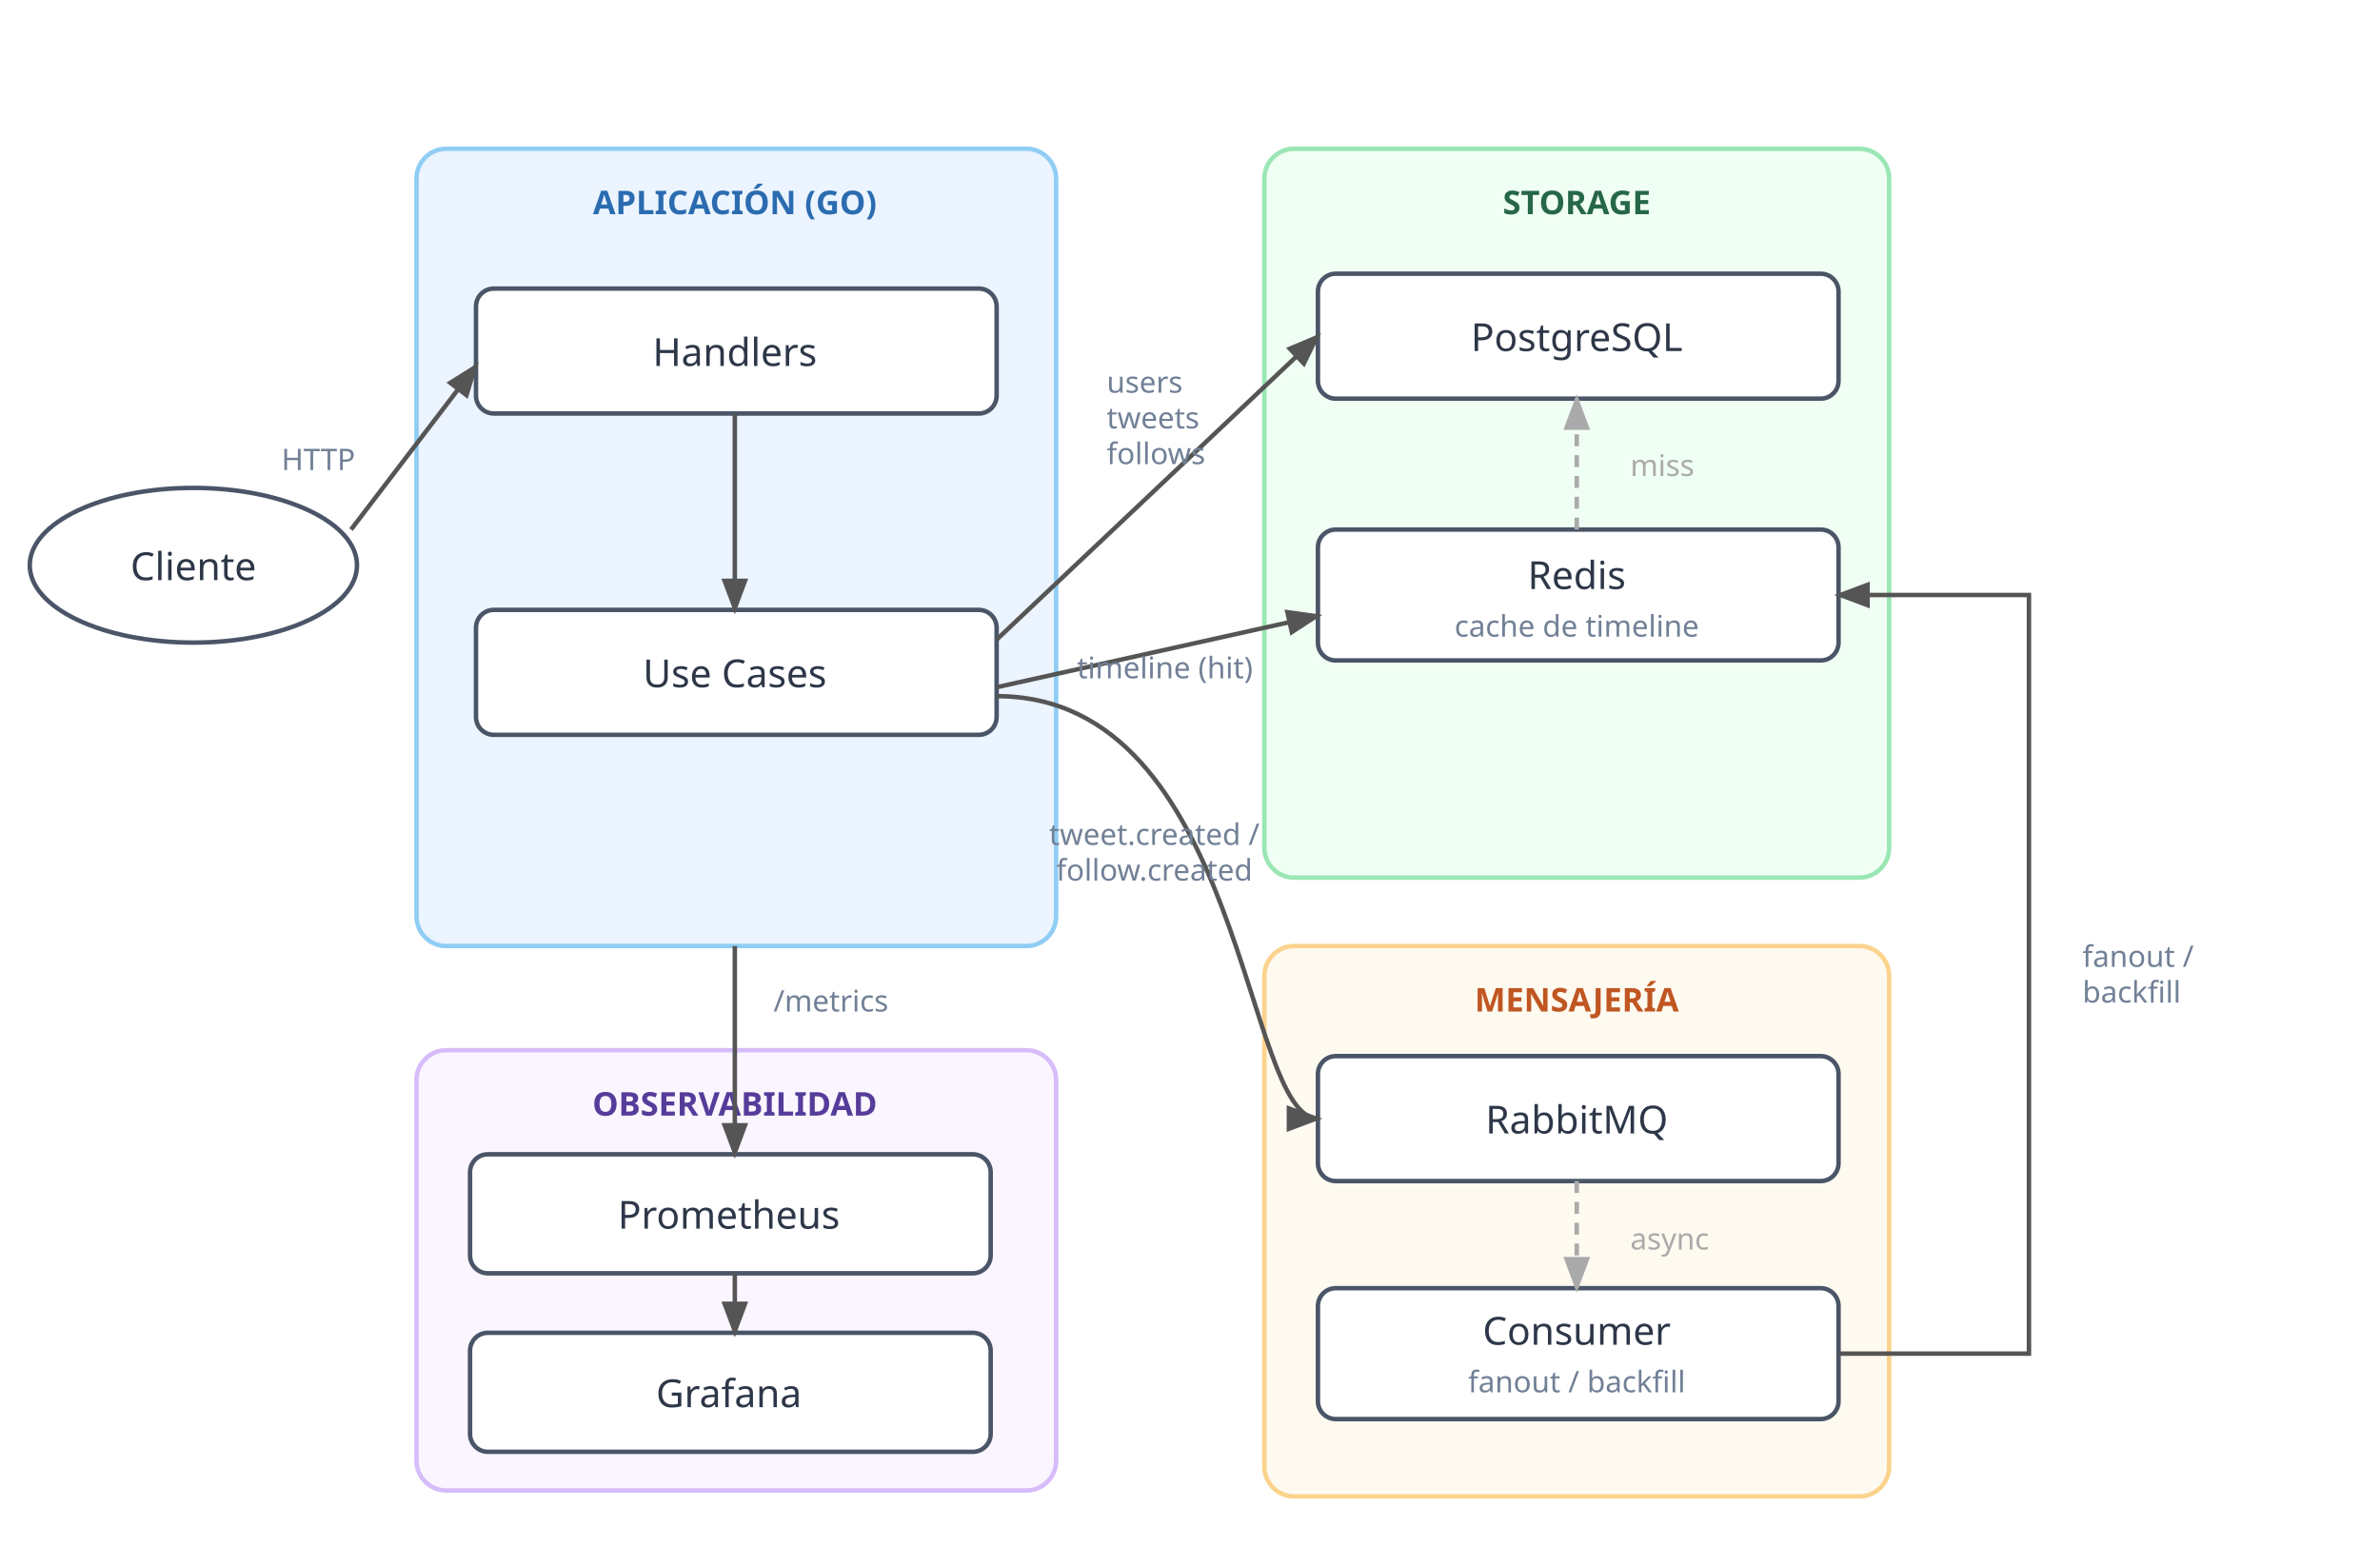
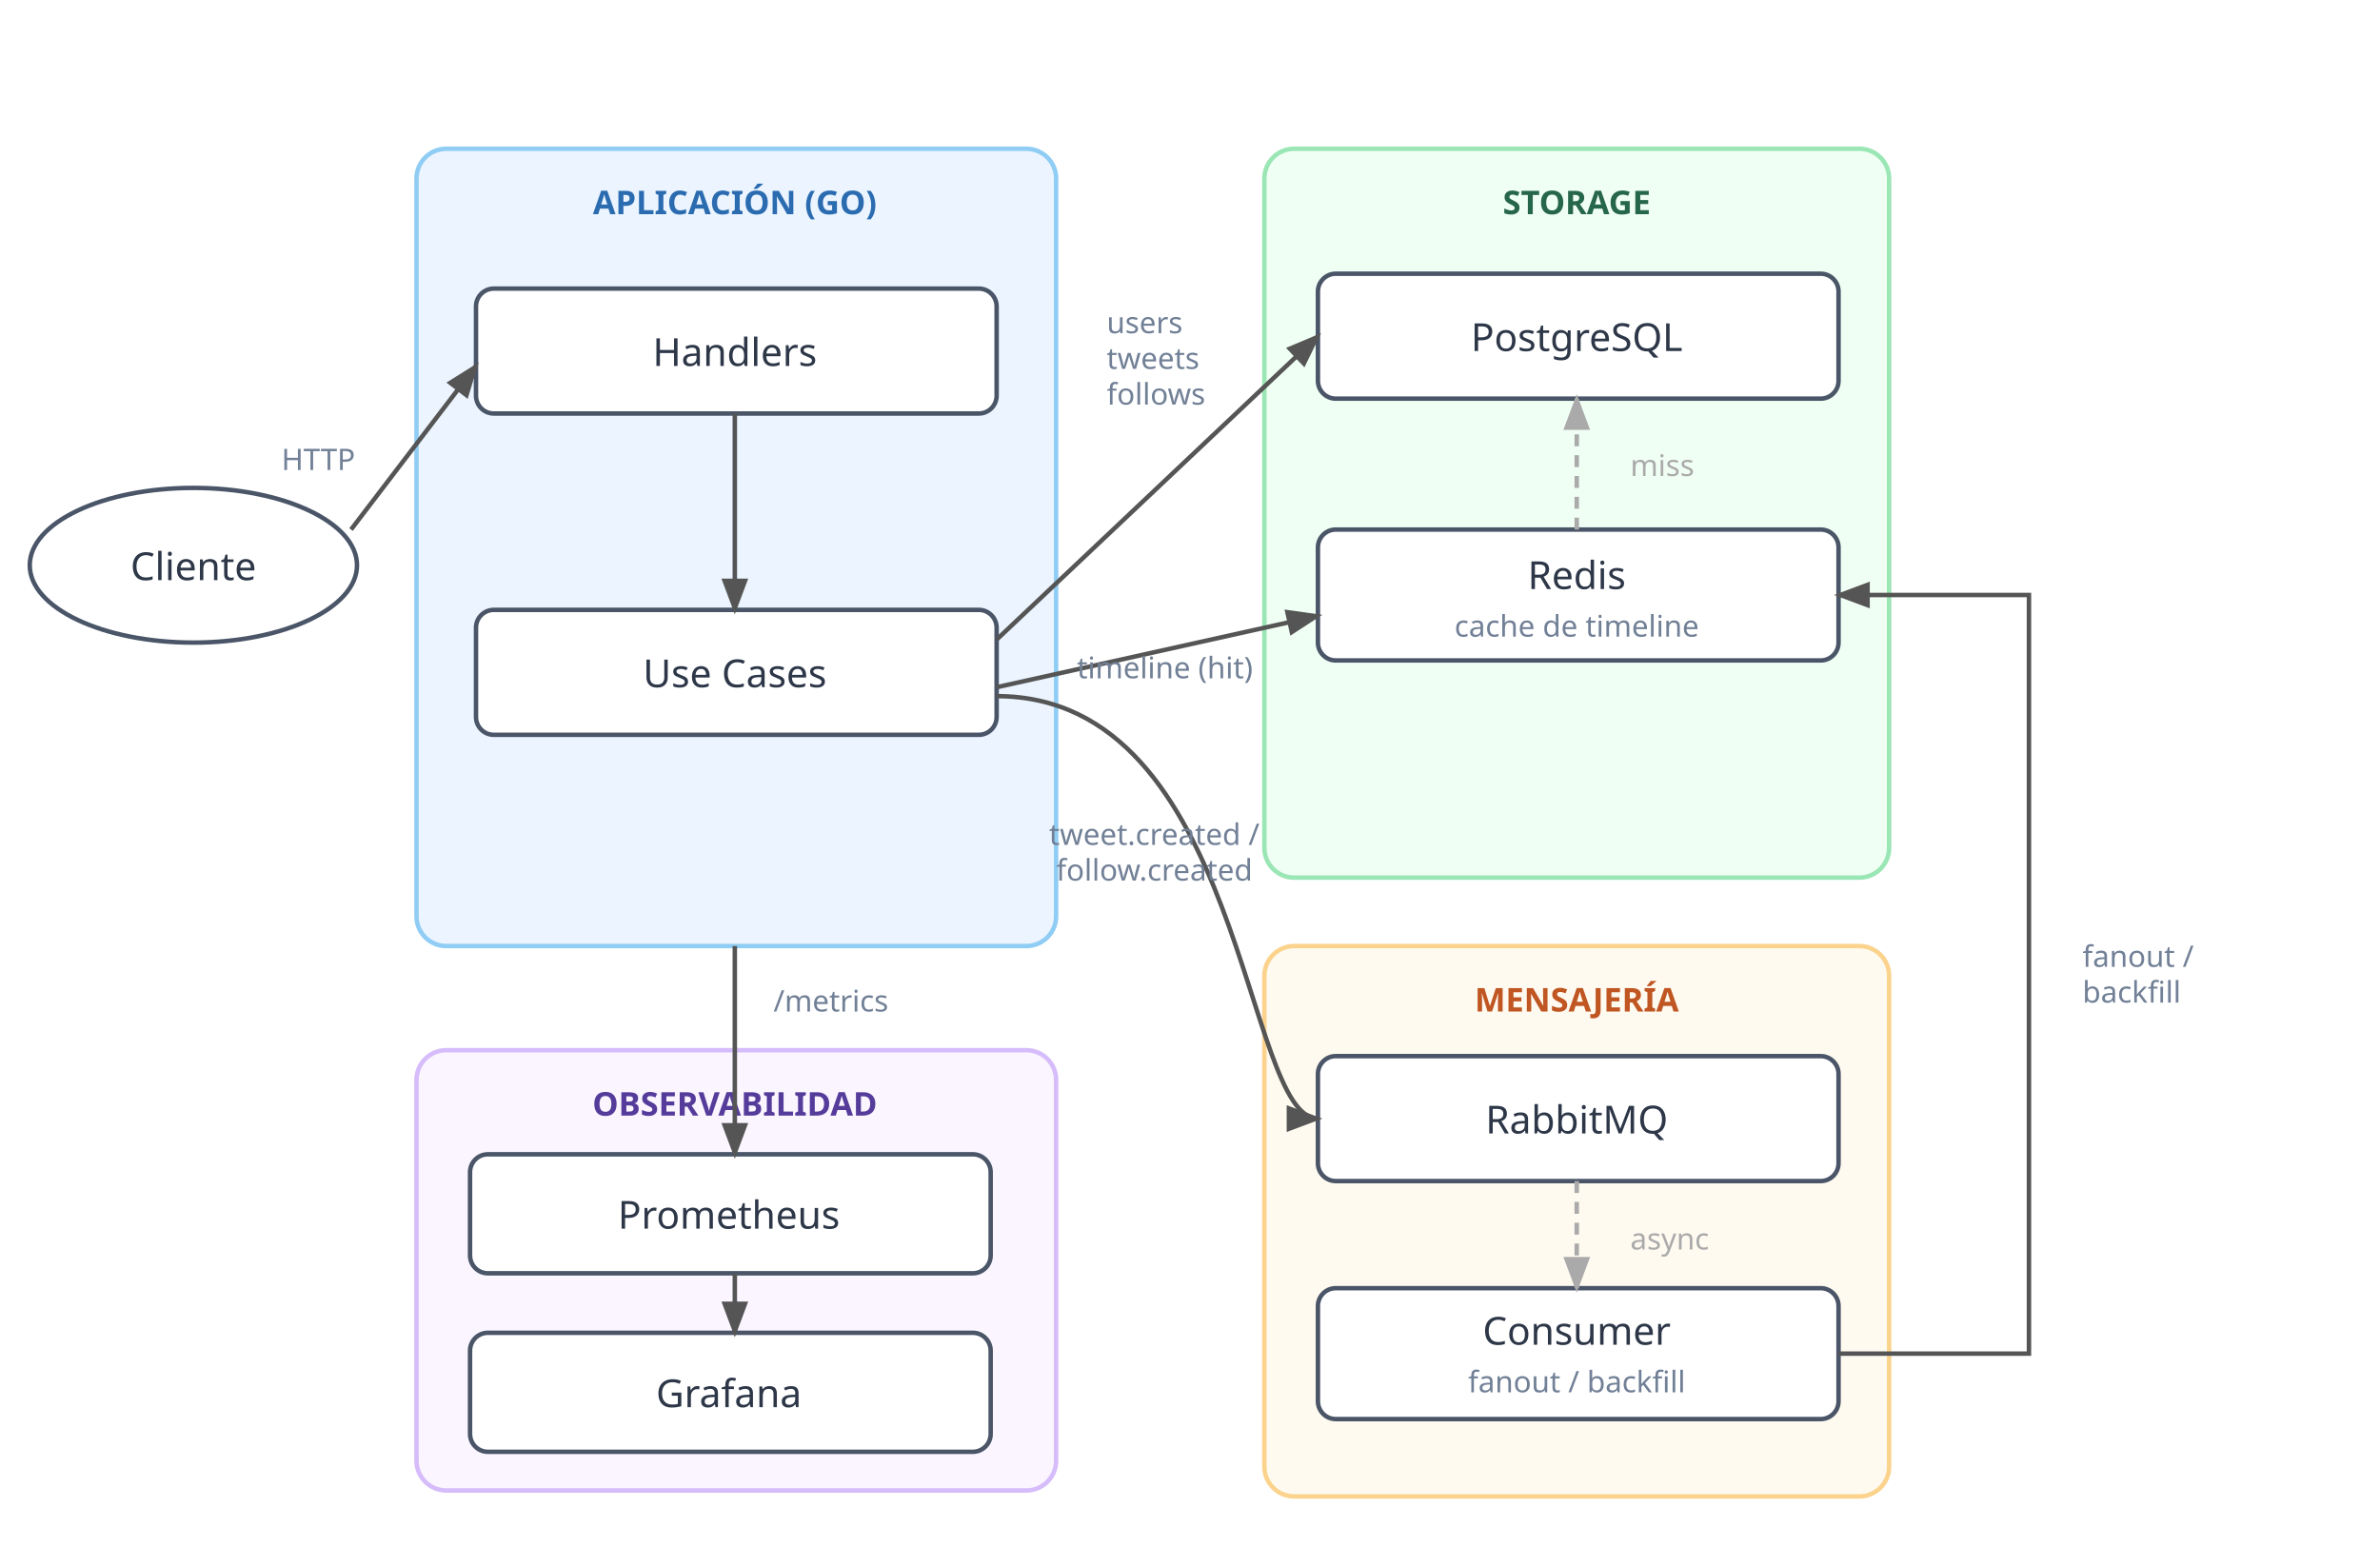
<svg xmlns="http://www.w3.org/2000/svg" viewBox="0 0 800 520" font-family="'Segoe UI', system-ui, sans-serif">
  <defs>
    <marker id="arr" markerWidth="8" markerHeight="6" refX="7" refY="3" orient="auto">
      <polygon points="0 0, 8 3, 0 6" fill="#555" />
    </marker>
    <marker id="arr-dash" markerWidth="8" markerHeight="6" refX="7" refY="3" orient="auto">
      <polygon points="0 0, 8 3, 0 6" fill="#aaa" />
    </marker>
  </defs>
  <rect width="800" height="520" fill="white" />
  <rect x="140" y="50" width="215" height="268" rx="10" fill="#EBF4FF" stroke="#90CDF4" stroke-width="1.5" />
  <text x="247" y="72" text-anchor="middle" font-size="11" font-weight="600" fill="#2B6CB0">APLICACIÓN (GO)</text>
  <rect x="425" y="50" width="210" height="245" rx="10" fill="#F0FFF4" stroke="#9AE6B4" stroke-width="1.5" />
  <text x="530" y="72" text-anchor="middle" font-size="11" font-weight="600" fill="#276749">STORAGE</text>
  <rect x="425" y="318" width="210" height="185" rx="10" fill="#FFFAF0" stroke="#FBD38D" stroke-width="1.5" />
  <text x="530" y="340" text-anchor="middle" font-size="11" font-weight="600" fill="#C05621">MENSAJERÍA</text>
  <rect x="140" y="353" width="215" height="148" rx="10" fill="#FAF5FF" stroke="#D6BCFA" stroke-width="1.5" />
  <text x="247" y="375" text-anchor="middle" font-size="11" font-weight="600" fill="#553C9A">OBSERVABILIDAD</text>
  <ellipse cx="65" cy="190" rx="55" ry="26" fill="white" stroke="#4A5568" stroke-width="1.5" />
  <text x="65" y="195" text-anchor="middle" font-size="13" fill="#2D3748">Cliente</text>
  <rect x="160" y="97" width="175" height="42" rx="6" fill="white" stroke="#4A5568" stroke-width="1.5" />
  <text x="247" y="123" text-anchor="middle" font-size="13" fill="#2D3748">Handlers</text>
  <rect x="160" y="205" width="175" height="42" rx="6" fill="white" stroke="#4A5568" stroke-width="1.5" />
  <text x="247" y="231" text-anchor="middle" font-size="13" fill="#2D3748">Use Cases</text>
  <rect x="443" y="92" width="175" height="42" rx="6" fill="white" stroke="#4A5568" stroke-width="1.5" />
  <text x="530" y="118" text-anchor="middle" font-size="13" fill="#2D3748">PostgreSQL</text>
  <rect x="443" y="178" width="175" height="44" rx="6" fill="white" stroke="#4A5568" stroke-width="1.5" />
  <text x="530" y="198" text-anchor="middle" font-size="13" fill="#2D3748">Redis</text>
  <text x="530" y="214" text-anchor="middle" font-size="10" fill="#718096">cache de timeline</text>
  <rect x="443" y="355" width="175" height="42" rx="6" fill="white" stroke="#4A5568" stroke-width="1.5" />
  <text x="530" y="381" text-anchor="middle" font-size="13" fill="#2D3748">RabbitMQ</text>
  <rect x="443" y="433" width="175" height="44" rx="6" fill="white" stroke="#4A5568" stroke-width="1.5" />
  <text x="530" y="452" text-anchor="middle" font-size="13" fill="#2D3748">Consumer</text>
  <text x="530" y="468" text-anchor="middle" font-size="10" fill="#718096">fanout / backfill</text>
  <rect x="158" y="388" width="175" height="40" rx="6" fill="white" stroke="#4A5568" stroke-width="1.5" />
  <text x="245" y="413" text-anchor="middle" font-size="13" fill="#2D3748">Prometheus</text>
  <rect x="158" y="448" width="175" height="40" rx="6" fill="white" stroke="#4A5568" stroke-width="1.5" />
  <text x="245" y="473" text-anchor="middle" font-size="13" fill="#2D3748">Grafana</text>
  <line x1="118" y1="178" x2="160" y2="123" stroke="#555" stroke-width="1.5" marker-end="url(#arr)" />
  <text x="107" y="158" font-size="10" fill="#718096" text-anchor="middle">HTTP</text>
  <line x1="247" y1="139" x2="247" y2="205" stroke="#555" stroke-width="1.5" marker-end="url(#arr)" />
  <line x1="335" y1="215" x2="443" y2="113" stroke="#555" stroke-width="1.5" marker-end="url(#arr)" />
-   <text x="372" y="132" font-size="10" fill="#718096">users</text>
-   <text x="372" y="144" font-size="10" fill="#718096">tweets</text>
-   <text x="372" y="156" font-size="10" fill="#718096">follows</text>
+   <text x="372" y="112" font-size="10" fill="#718096">users</text>
+   <text x="372" y="124" font-size="10" fill="#718096">tweets</text>
+   <text x="372" y="136" font-size="10" fill="#718096">follows</text>
  <line x1="335" y1="231" x2="443" y2="207" stroke="#555" stroke-width="1.5" marker-end="url(#arr)" />
  <text x="362" y="228" font-size="10" fill="#718096">timeline (hit)</text>
  <line x1="530" y1="178" x2="530" y2="134" stroke="#aaa" stroke-width="1.5" stroke-dasharray="4,3" marker-end="url(#arr-dash)" />
  <text x="548" y="160" font-size="10" fill="#aaa">miss</text>
  <path d="M335 234 C418 234 418 376 443 376" stroke="#555" stroke-width="1.5" fill="none" marker-end="url(#arr)" />
  <text x="388" y="284" font-size="10" fill="#718096" text-anchor="middle">tweet.created /</text>
  <text x="388" y="296" font-size="10" fill="#718096" text-anchor="middle">follow.created</text>
  <line x1="530" y1="397" x2="530" y2="433" stroke="#aaa" stroke-width="1.5" stroke-dasharray="4,3" marker-end="url(#arr-dash)" />
  <text x="548" y="420" font-size="10" fill="#aaa">async</text>
  <path d="M618 455 L682 455 L682 200 L618 200" stroke="#555" stroke-width="1.5" fill="none" marker-end="url(#arr)" />
  <text x="700" y="325" font-size="10" fill="#718096">fanout /</text>
  <text x="700" y="337" font-size="10" fill="#718096">backfill</text>
  <line x1="247" y1="318" x2="247" y2="388" stroke="#555" stroke-width="1.5" marker-end="url(#arr)" />
  <text x="260" y="340" font-size="10" fill="#718096">/metrics</text>
  <line x1="247" y1="428" x2="247" y2="448" stroke="#555" stroke-width="1.5" marker-end="url(#arr)" />
</svg>
